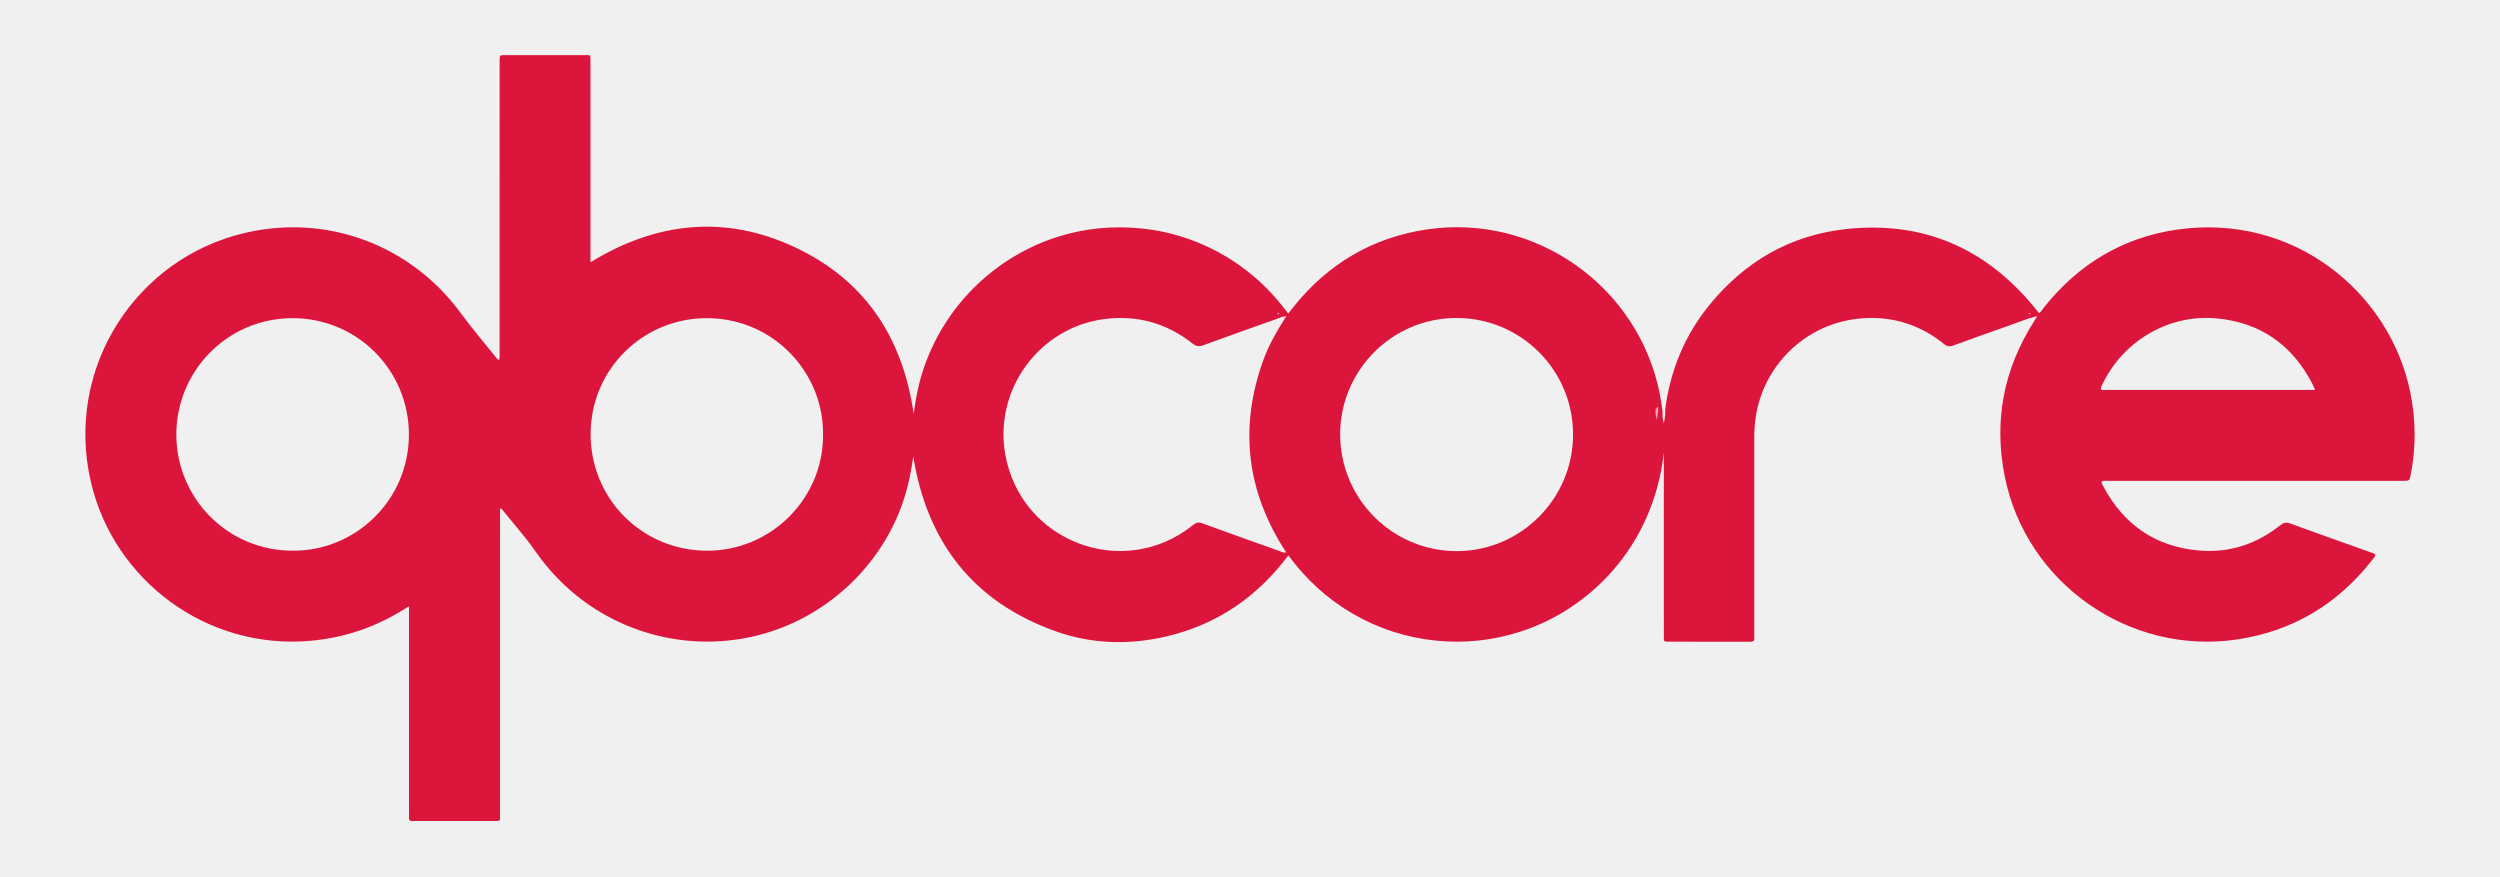
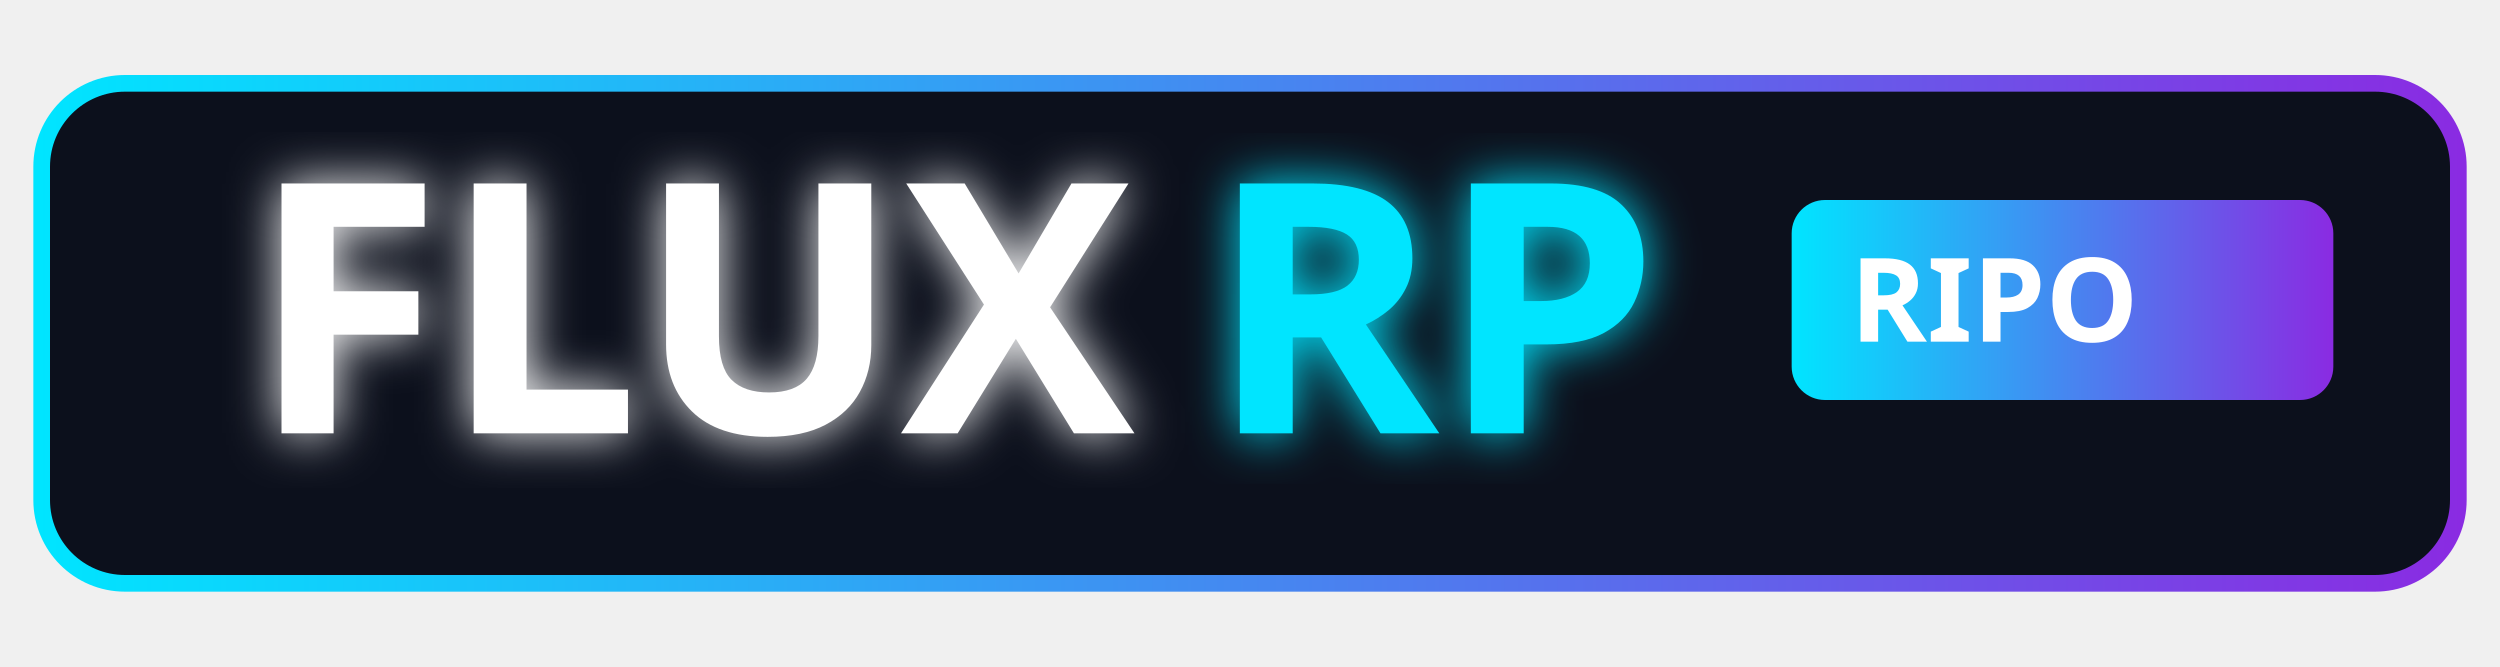
- <svg xmlns="http://www.w3.org/2000/svg" version="1.1" id="Layer_1" x="0px" y="0px" viewBox="0 0 4048 1418.67" style="enable-background:new 0 0 4048 1418.67;" xml:space="preserve">
-   <style type="text/css">
- 	.st0{fill:#DC153D;}
- 	.st1{fill:#F1A3B3;}
- 	.st2{fill:#FFFEFE;}
- 	.st3{fill:#FFFFFF;}
- </style>
-   <g>
-     <path class="st0" d="M2696.23,662.98c8.29-63.26,31.63-120.3,72.11-169.72c57.22-69.87,130.55-112.52,220.55-122.33   c123.85-13.49,225.35,29.99,304.52,125.97c2.7,3.28,5.27,6.66,8.01,10.13c3.76-2.24,5.35-5.67,7.57-8.47   c55.85-70.58,128-114.29,217.1-126.93c187.17-26.55,343.39,100.75,376.66,263.68c9.06,44.36,9.4,88.62,0.75,132.99   c-2.01,10.29-2.13,10.29-12.71,10.29c-158.66,0-317.33,0-475.99,0.04c-3.93,0-7.94-0.69-11.85,0.68c-0.7,3.36,1.41,5.79,2.76,8.33   c32.91,61.62,83.71,97.18,153.58,103.64c49.73,4.6,94.18-9.93,133.12-40.96c5.36-4.27,9.56-5,15.98-2.66   c42.21,15.42,84.6,30.35,126.9,45.53c3.72,1.34,7.73,2.1,11.09,4.67c-0.65,4.2-3.77,6.93-6.17,9.98   c-55.96,70.88-128.2,114.21-217.76,127.54c-174.73,26.02-341.74-91.01-376.36-263.89c-18.05-90.13-1.89-174.07,47.72-251.51   c1.25-1.96,2.34-4.02,3.5-6.04c0.59-0.79,1.44-1.63,0.05-2.35c-0.25-0.13-0.96,0.65-1.45,1.01c-15.54,3.85-30.23,10.19-45.28,15.45   c-29.23,10.22-58.4,20.59-87.46,31.28c-5.92,2.18-10.1,2-15.29-2.2c-38.18-30.91-82.13-45.1-131.03-41.84   c-89.96,6-157.52,72.74-172.69,152.49c-2.56,13.46-3.65,27.04-3.64,40.75c0.04,105.68,0.02,211.35,0.02,317.03   c0,2.33-0.23,4.69,0.04,6.99c0.66,5.5-2.05,6.59-6.98,6.57c-44-0.14-88.01-0.06-132.01-0.11c-7.38-0.01-7.49-0.16-7.51-7.89   c-0.07-18.33-0.02-36.67-0.02-55c0-75.34,0-150.68,0-226.02c0-5.61,0-11.23,0-16.84c-17.44,153.4-121.51,253.37-230.7,288.99   c-45.27,14.77-91.6,19.88-139.04,14.98c-47.77-4.93-92.36-19.45-133.87-43.51c-41.16-23.85-75.48-55.41-104.36-94.44   c-50.64,67.64-115.74,111.99-197.04,131.12c-60.39,14.21-120.9,12.65-179.36-8.1c-133.81-47.5-208.46-144.19-230.97-283.05   c-1.19,7.49-2.28,15.33-3.72,23.1c-1.46,7.85-3.06,15.68-4.97,23.44c-30.93,125.92-136.77,224.4-264.44,247.63   c-129.82,23.62-261.85-30.35-338.05-139.94c-17.02-24.47-37.13-46.79-55.81-70.1c-0.7,0.16-1.4,0.31-2.1,0.47   c0,3.79,0,7.58,0,11.36c0,160.35,0.02,320.69-0.04,481.04c-0.01,14.98,2.25,13.06-13.35,13.09c-40.34,0.09-80.67,0.03-121.01,0.03   c-2,0-4.01-0.15-6,0.03c-4.86,0.45-7.76-0.91-7-6.55c0.31-2.29,0.05-4.66,0.05-6.99c0-107.34,0-214.69,0-322.03   c0-3.51,0-7.02,0-12.08c-4.33,2.59-7.12,4.19-9.85,5.89c-45.47,28.28-94.77,44.84-148.18,49.81   c-169.64,15.78-320.08-98.22-357-256.67c-43.13-185.1,73.09-363.24,250.72-403.99c133.2-30.56,268.04,20.52,348.68,130.9   c18.27,25,38.5,48.57,57.87,72.77c0.74,0.92,1.46,2.25,3.78,1.9c1.23-3.64,0.65-7.58,0.65-11.39   c0.03-155.68,0.03-311.36,0.03-467.04c0-2-0.03-4,0-6c0.14-8.6,0.15-8.68,8.9-8.69c42.67-0.03,85.34-0.02,128.01-0.01   c10.88,0,10.25-0.9,10.25,10.26c0,104.34,0,208.68,0,313.03c0,3.65,0,7.31,0,12.15c106.25-65.16,217.1-77.38,330.06-24.76   c113.29,52.77,175.31,145.42,193.18,269.86c3.79-27.44,8.99-53.42,18.06-78.52c9.22-25.51,21.14-49.61,36.08-72.22   c14.95-22.63,32.37-43.17,52.28-61.6c19.91-18.42,41.71-34.22,65.4-47.43c23.98-13.36,49.24-23.59,75.73-30.67   c26.18-7,52.83-10.74,79.97-11.11c27.1-0.36,53.87,2.02,80.35,8.01c26.46,5.99,51.78,15.02,76.01,27.14   c24.25,12.13,46.63,27.09,67.34,44.61c20.64,17.46,38.6,37.43,55.33,59.67c3.24-4.08,5.87-7.42,8.52-10.73   c55.79-69.66,127.61-112.32,215.91-125.41c176.11-26.1,342.88,92.22,377.33,266.87c1.87,9.47,2.99,19.08,4.46,28.63   c-0.46,6.11-0.06,12.14,1.91,18.13C2695.57,677.77,2696.84,670.47,2696.23,662.98z M2079.84,512.63   c-4.13-0.01-7.69,2.02-11.42,3.35c-40.13,14.28-80.3,28.44-120.28,43.13c-6.81,2.5-11.31,1.76-16.99-2.72   c-42.08-33.21-89.83-46.61-143.11-39.74c-105.02,13.54-178.66,113.9-160.41,218.56c24.81,142.2,191.83,205.38,304.15,114.9   c5.08-4.09,8.98-4.94,15.09-2.7c41.56,15.21,83.25,30.06,124.96,44.86c3.11,1.1,6.24,3.59,10.61,1.91   c-2.24-3.51-4.24-6.54-6.14-9.63c-58.83-95.57-68.92-196.12-30.69-301.55c8.9-24.56,21.96-46.99,35.79-69.01   c0.46-0.65,1.13-1.43,0.33-2.09C2080.95,511.27,2080.24,511.79,2079.84,512.63z M2547.1,703.45   c-0.07-104.33-84.53-188.66-188.87-188.58c-103.74,0.08-188.13,84.45-188.24,188.2c-0.11,104.32,84.26,189.11,188.36,189.3   C2462.24,892.55,2547.17,807.55,2547.1,703.45z M473.8,891.64c101.31,0.99,188.25-81.52,188.3-187.83   c0.05-104.69-84.12-188.96-188.73-188.64c-106.74,0.33-188.57,87.47-187.85,189.55C286.25,808.26,370.03,891.88,473.8,891.64z    M1332.68,704.13c1.38-99.74-78.91-187.79-186.22-188.95c-103.88-1.12-189.18,81.36-190.11,186.13   c-0.93,105.44,82.26,189.34,186.83,190.4C1248.02,892.78,1333.28,807.25,1332.68,704.13z M3748.61,631.4   c-1.9-4.3-2.95-7.06-4.3-9.67c-32.57-63.24-84.22-99.53-154.96-106.19c-76.54-7.21-149.91,35.36-183.98,104.4   c-6.62,13.41-4.38,11.45,6.98,11.45c108.23,0.02,216.46,0.01,324.69,0.01C3740.35,631.4,3743.65,631.4,3748.61,631.4z" />
-     <path class="st1" d="M2684.91,657.94c0.6,7.49-0.67,14.79-2.19,22.16c-1.97-6-2.37-12.02-1.91-18.13   C2683.17,661.64,2683.29,659.03,2684.91,657.94z" />
-     <path class="st2" d="M2068.51,507.59c0.41-0.84,1.12-1.37,1.89-0.73c0.8,0.66,0.13,1.44-0.33,2.09   C2069.55,508.5,2069.03,508.05,2068.51,507.59z" />
-     <path class="st3" d="M3284.59,507.55c0.5-0.36,1.2-1.13,1.45-1.01c1.39,0.72,0.54,1.56-0.05,2.35   C3285.5,508.47,3285.03,508.02,3284.59,507.55z" />
-   </g>
+ <svg xmlns="http://www.w3.org/2000/svg" viewBox="0 0 300 80" width="100%" height="100%">
+   <defs>
+     <linearGradient id="fluxGrad" x1="0%" y1="0%" x2="100%" y2="0%">
+       <stop offset="0%" stop-color="#00e5ff" />
+       <stop offset="100%" stop-color="#8a2be2" />
+     </linearGradient>
+     <filter id="glow" x="-20%" y="-20%" width="140%" height="140%">
+       <feGaussianBlur stdDeviation="3" result="glow" />
+       <feMerge>
+         <feMergeNode in="glow" />
+         <feMergeNode in="SourceGraphic" />
+       </feMerge>
+     </filter>
+   </defs>
+   <rect x="5" y="10" width="290" height="60" rx="10" fill="#0c101c" stroke="url(#fluxGrad)" stroke-width="2" />
+   <text x="30" y="52" font-family="'Rajdhani', sans-serif" font-weight="700" font-size="42" fill="#ffffff" filter="url(#glow)">FLUX</text>
+   <text x="145" y="52" font-family="'Rajdhani', sans-serif" font-weight="800" font-size="42" fill="#00e5ff" filter="url(#glow)">RP</text>
+   <rect x="215" y="24" width="65" height="24" rx="4" fill="url(#fluxGrad)" />
+   <text x="222" y="41" font-family="'Rajdhani', sans-serif" font-weight="700" font-size="14" fill="#ffffff">RIPO</text>
</svg>
